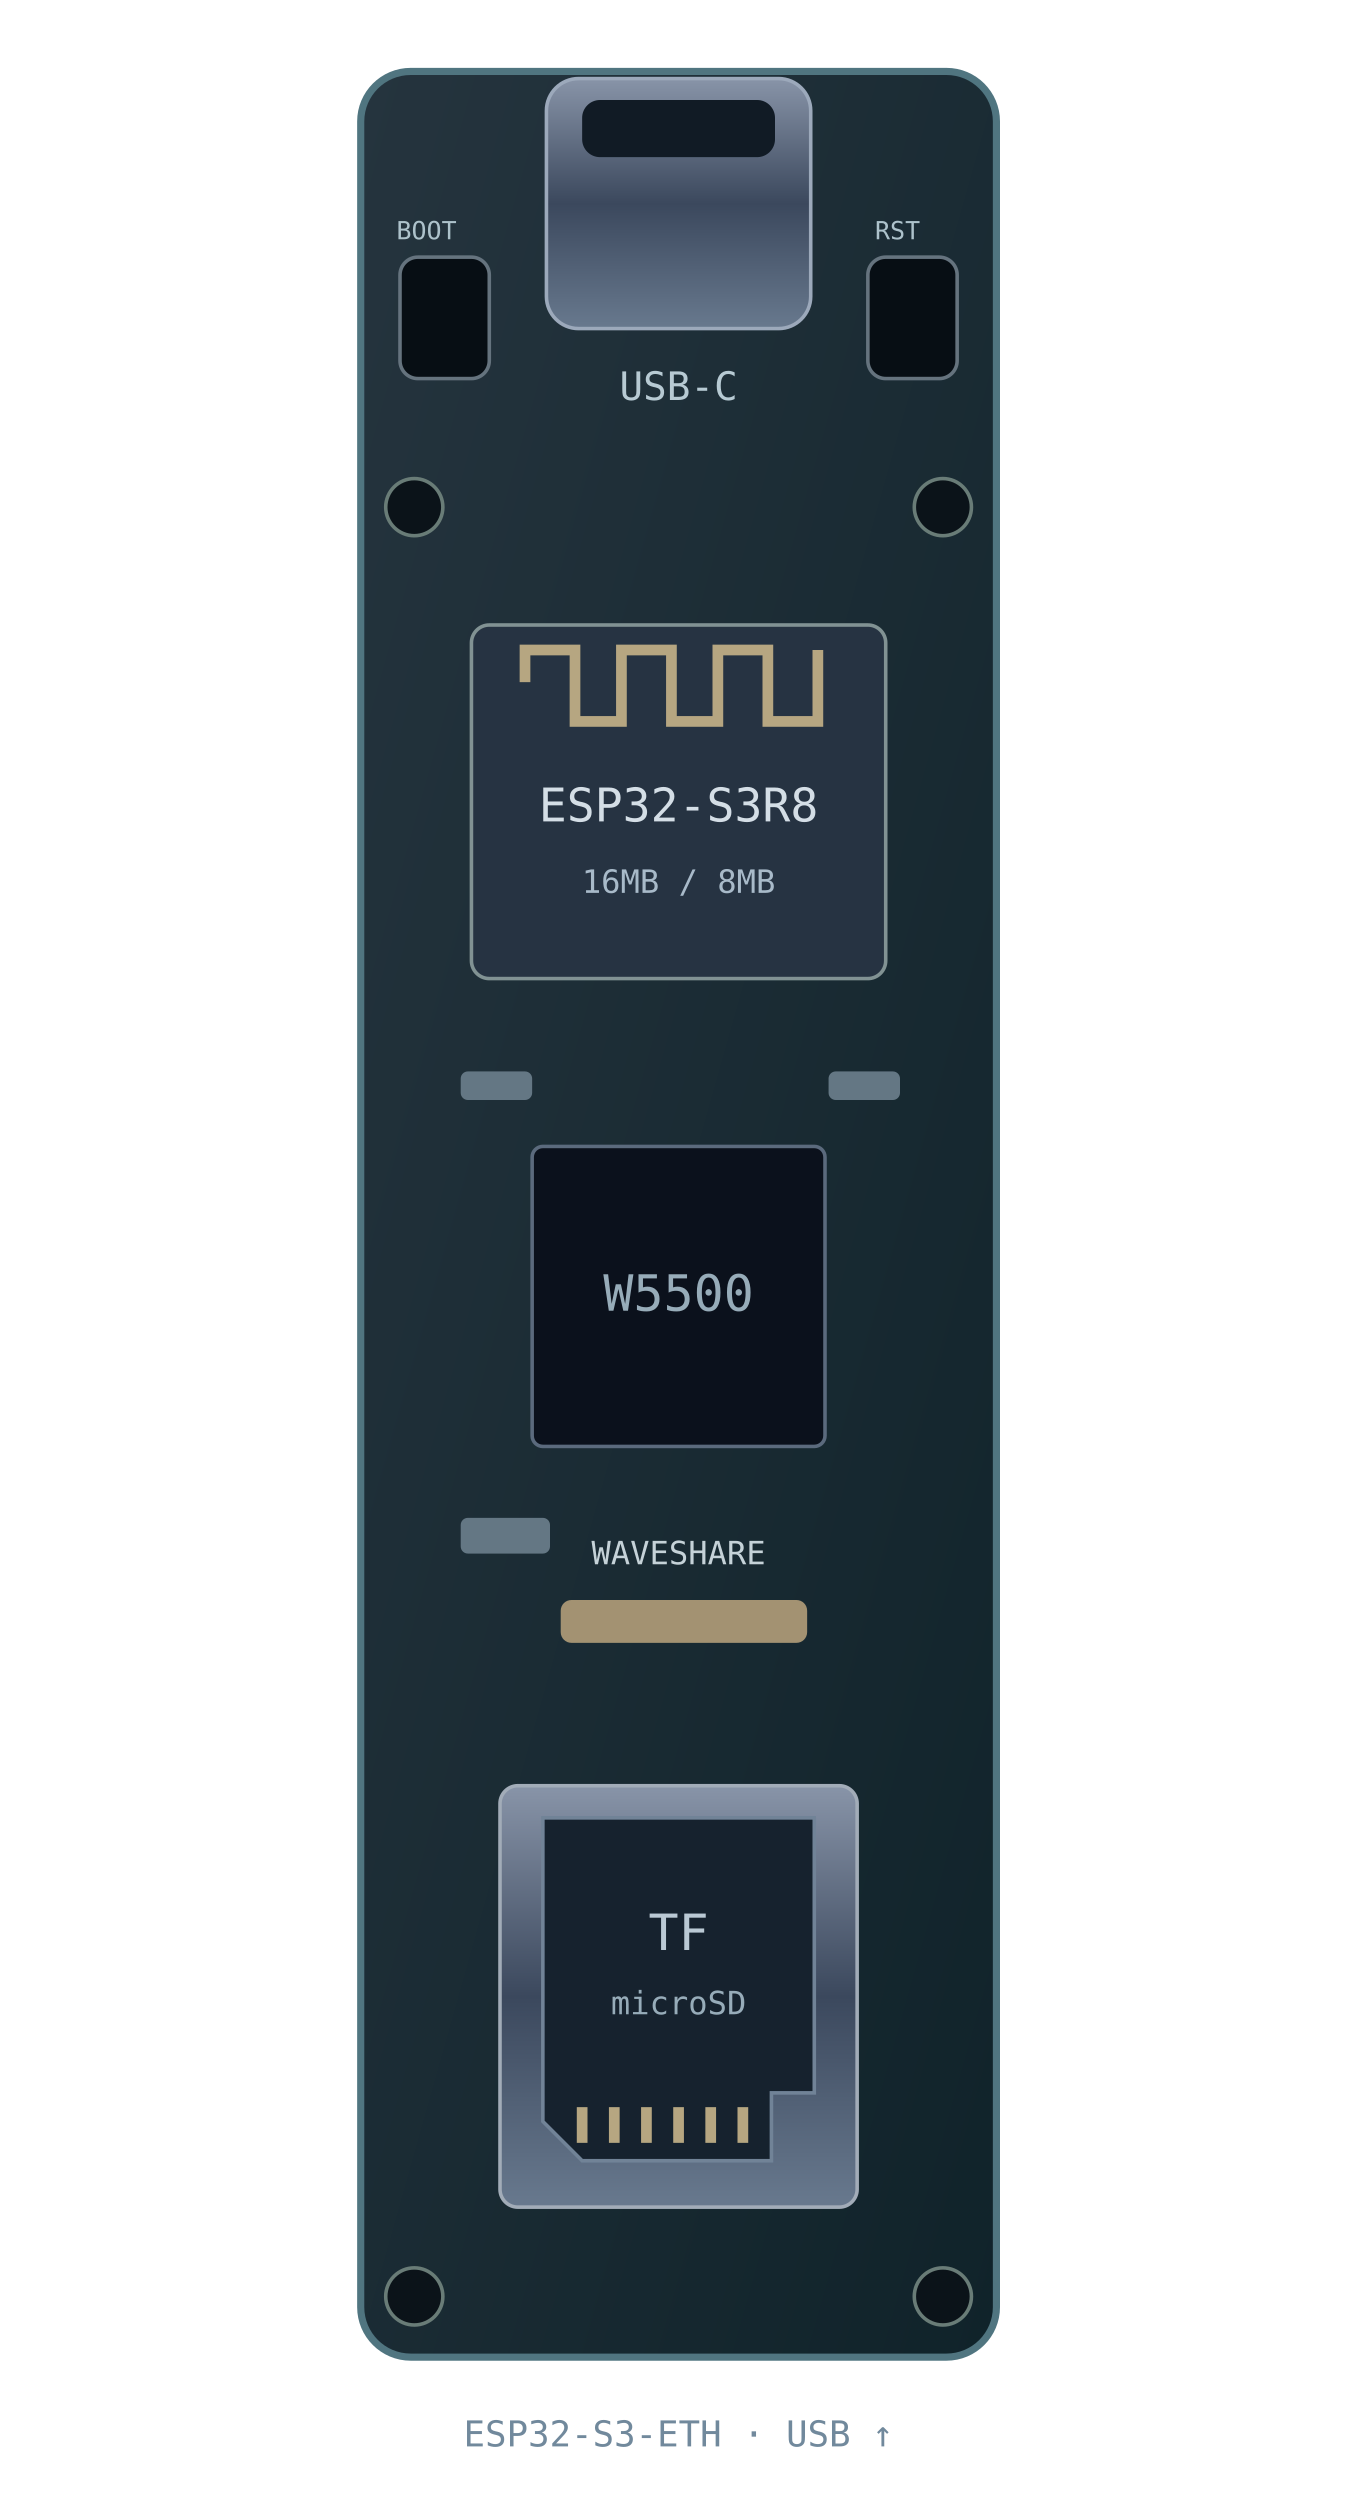
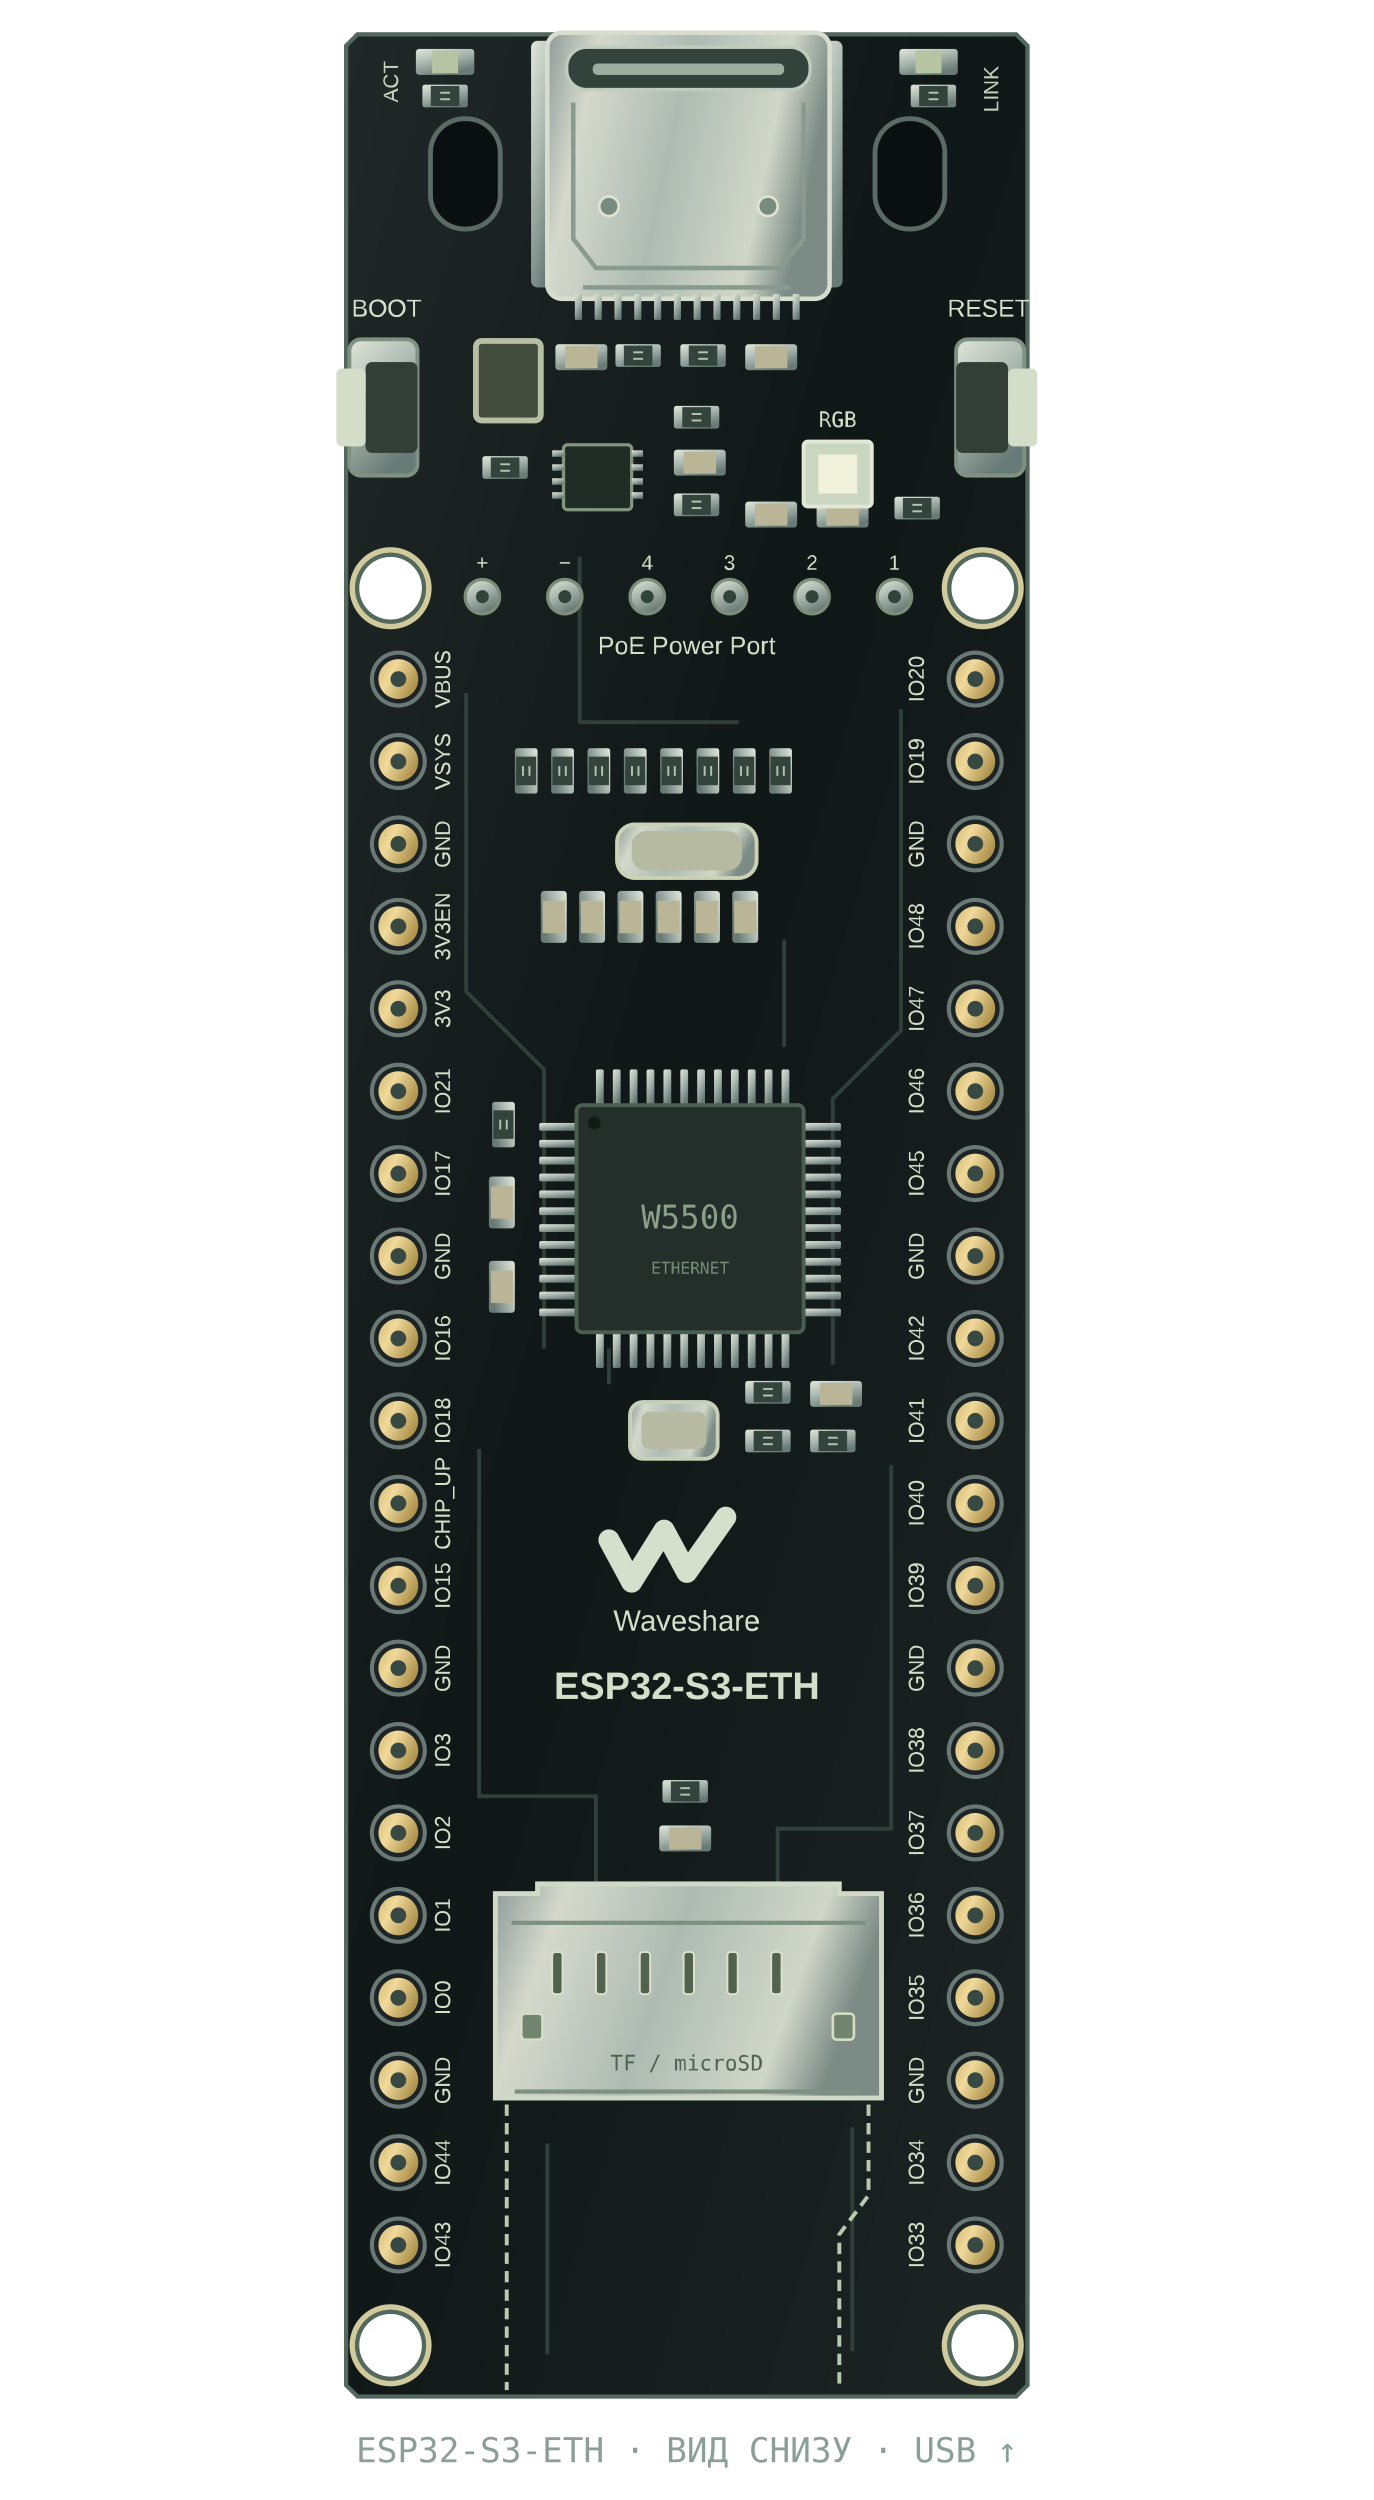
- <svg xmlns="http://www.w3.org/2000/svg" width="380" height="700" viewBox="0 0 380 700">
+ <svg xmlns="http://www.w3.org/2000/svg" width="400" height="728" viewBox="0 0 400 728" role="img" aria-label="Waveshare ESP32-S3-ETH, вид снизу, USB-C сверху, microSD снизу">
  <defs>
-     <linearGradient id="pcb" x2="1" y2="1">
-       <stop stop-color="#25343e" />
-       <stop offset="1" stop-color="#10232a" />
+     <linearGradient id="s3eth-pcb" x2="1" y2="1">
+       <stop stop-color="#202828" />
+       <stop offset=".45" stop-color="#101717" />
+       <stop offset="1" stop-color="#1c2424" />
    </linearGradient>
-     <linearGradient id="metal" x2="0" y2="1">
-       <stop stop-color="#8894a8" />
-       <stop offset=".5" stop-color="#3b485d" />
-       <stop offset="1" stop-color="#68798e" />
+     <linearGradient id="s3eth-metal" x2="1" y2=".2">
+       <stop stop-color="#8e9b98" />
+       <stop offset=".18" stop-color="#d5d9cc" />
+       <stop offset=".5" stop-color="#aebbb3" />
+       <stop offset=".84" stop-color="#d0d7c8" />
+       <stop offset="1" stop-color="#7c8b86" />
    </linearGradient>
+     <linearGradient id="s3eth-solder" x2=".5" y2="1">
+       <stop stop-color="#e0e6d8" />
+       <stop offset=".45" stop-color="#aebbb3" />
+       <stop offset="1" stop-color="#697b76" />
+     </linearGradient>
+     <linearGradient id="s3eth-gold" x2="1" y2=".5">
+       <stop stop-color="#d3b971" />
+       <stop offset=".4" stop-color="#f0d99b" />
+       <stop offset="1" stop-color="#af944e" />
+     </linearGradient>
+     <g id="s3eth-r">
+       <rect width="1.4" height=".7" rx=".08" fill="url(#s3eth-solder)" />
+       <rect x=".26" y=".04" width=".88" height=".62" fill="#33443c" />
+       <path d="M.55 .25h.3M.55 .45h.3" stroke="#b6c2b0" stroke-width=".06" />
+     </g>
+     <g id="s3eth-c">
+       <rect width="1.6" height=".8" rx=".1" fill="url(#s3eth-solder)" />
+       <rect x=".3" y=".06" width="1" height=".68" fill="#bab596" />
+     </g>
+     <g id="s3eth-pad">
+       <circle r=".815" fill="#1d2426" stroke="#6a7876" stroke-width=".127" />
+       <circle r=".614" fill="url(#s3eth-gold)" />
+       <circle r=".243" fill="#384843" />
+     </g>
  </defs>
-   <rect x="101" y="20" width="178" height="640" rx="14" fill="url(#pcb)" stroke="#507580" stroke-width="2" />
-   <g fill="#0b1319" stroke="#697c77">
-     <circle cx="116" cy="142" r="8" />
-     <circle cx="264" cy="142" r="8" />
-     <circle cx="116" cy="643" r="8" />
-     <circle cx="264" cy="643" r="8" />
+   <g transform="translate(100.7874 10) scale(9.448819)">
+     <path d="M.35 0H20.65L21 .35V72.45L20.65 72.8H.35L0 72.45V.35Z M2.4 17.07a1.03 1.03 0 1 0-2.06 0a1.03 1.03 0 1 0 2.06 0 M20.65 17.07a1.03 1.03 0 1 0-2.06 0a1.03 1.03 0 1 0 2.06 0 M2.4 71.22a1.03 1.03 0 1 0-2.06 0a1.03 1.03 0 1 0 2.06 0 M20.65 71.22a1.03 1.03 0 1 0-2.06 0a1.03 1.03 0 1 0 2.06 0" fill="url(#s3eth-pcb)" fill-rule="evenodd" stroke="#53695e" stroke-width=".13" />
+     <g fill="none" stroke="#d0ca9c" stroke-width=".17">
+       <circle cx="1.37" cy="17.07" r="1.18" />
+       <circle cx="19.62" cy="17.07" r="1.18" />
+       <circle cx="1.37" cy="71.22" r="1.18" />
+       <circle cx="19.62" cy="71.22" r="1.18" />
+     </g>
+     <g fill="none" stroke="#304039" stroke-width=".12">
+       <path d="M3.7 20.3v9.2l2.4 2.4v8.6M17.1 20.8v9.9l-2.1 2.1v8.2M4.1 43.6v10.7h3.6v2.7M16.8 44.1v11.2h-3.5v1.7M7.2 16.1v5.1h4.9M13.5 27.9v3.3M8.1 40.5v1.1M6.2 65v6.5M15.6 64.5v6.9" />
+     </g>
+     <g fill="#0a1010" stroke="#5b6a62" stroke-width=".15">
+       <rect x="2.6" y="2.6" width="2.15" height="3.4" rx="1.05" />
+       <rect x="16.3" y="2.6" width="2.15" height="3.4" rx="1.05" />
+     </g>
+     <g fill="url(#s3eth-solder)">
+       <rect x="5.7" y=".2" width=".8" height="7.6" rx=".2" />
+       <rect x="14.5" y=".2" width=".8" height="7.6" rx=".2" />
+     </g>
+     <rect x="6.2" y="-.05" width="8.7" height="8.2" rx=".45" fill="url(#s3eth-metal)" stroke="#d8decf" stroke-width=".14" />
+     <rect x="6.8" y=".4" width="7.5" height="1.3" rx=".6" fill="#33433c" stroke="#c0ccbf" stroke-width=".1" />
+     <rect x="7.6" y=".9" width="5.9" height=".35" rx=".15" fill="#9cae9f" />
+     <path d="M7 2.1v4.2l.7.9h5.7l.7-.9V2.1M7.3 7.8h6.4" fill="none" stroke="#879c8e" stroke-width=".14" />
+     <g fill="#778b7e" stroke="#dfe4d4" stroke-width=".08">
+       <circle cx="8.1" cy="5.3" r=".3" />
+       <circle cx="13" cy="5.3" r=".3" />
+     </g>
+     <rect x="7.05" y="8.0" width=".22" height=".8" rx=".04" fill="url(#s3eth-solder)" />
+     <rect x="7.66" y="8.0" width=".22" height=".8" rx=".04" fill="url(#s3eth-solder)" />
+     <rect x="8.27" y="8.0" width=".22" height=".8" rx=".04" fill="url(#s3eth-solder)" />
+     <rect x="8.88" y="8.0" width=".22" height=".8" rx=".04" fill="url(#s3eth-solder)" />
+     <rect x="9.49" y="8.0" width=".22" height=".8" rx=".04" fill="url(#s3eth-solder)" />
+     <rect x="10.10" y="8.0" width=".22" height=".8" rx=".04" fill="url(#s3eth-solder)" />
+     <rect x="10.71" y="8.0" width=".22" height=".8" rx=".04" fill="url(#s3eth-solder)" />
+     <rect x="11.32" y="8.0" width=".22" height=".8" rx=".04" fill="url(#s3eth-solder)" />
+     <rect x="11.93" y="8.0" width=".22" height=".8" rx=".04" fill="url(#s3eth-solder)" />
+     <rect x="12.54" y="8.0" width=".22" height=".8" rx=".04" fill="url(#s3eth-solder)" />
+     <rect x="13.15" y="8.0" width=".22" height=".8" rx=".04" fill="url(#s3eth-solder)" />
+     <rect x="13.76" y="8.0" width=".22" height=".8" rx=".04" fill="url(#s3eth-solder)" />
+     <g fill="url(#s3eth-solder)">
+       <rect x="2.15" y=".45" width="1.8" height=".8" rx=".1" />
+       <rect x="17.05" y=".45" width="1.8" height=".8" rx=".1" />
+     </g>
+     <g fill="#b6c4a2">
+       <rect x="2.65" y=".5" width=".8" height=".7" />
+       <rect x="17.55" y=".5" width=".8" height=".7" />
+     </g>
+     <g fill="#c5d2bd" font-family="Arial, sans-serif" font-size=".64">
+       <text x="1.6" y="2.1" transform="rotate(-90 1.6 2.1)">ACT</text>
+       <text x="20.1" y="2.4" transform="rotate(-90 20.1 2.4)">LINK</text>
+     </g>
+     <use href="#s3eth-r" x="2.35" y="1.55" />
+     <use href="#s3eth-r" x="17.4" y="1.55" />
+     <g fill="url(#s3eth-solder)" stroke="#7e9182" stroke-width=".12">
+       <rect x=".1" y="9.4" width="2.1" height="4.2" rx=".35" />
+       <rect x="18.8" y="9.4" width="2.1" height="4.2" rx=".35" />
+     </g>
+     <g fill="#333e37">
+       <rect x=".6" y="10.1" width="1.6" height="2.8" rx=".2" />
+       <rect x="18.8" y="10.1" width="1.6" height="2.8" rx=".2" />
+     </g>
+     <g fill="#d3ddc7">
+       <rect x="-.3" y="10.3" width=".9" height="2.4" rx=".18" />
+       <rect x="20.4" y="10.3" width=".9" height="2.4" rx=".18" />
+     </g>
+     <g fill="#d7e0cd" font-size=".76" font-family="Arial, sans-serif" text-anchor="middle">
+       <text x="1.25" y="8.7">BOOT</text>
+       <text x="19.8" y="8.7">RESET</text>
+     </g>
+     <rect x="4.0" y="9.45" width="2.0" height="2.45" rx=".18" fill="#434b3d" stroke="#b7bea4" stroke-width=".18" />
+     <use href="#s3eth-c" x="6.45" y="9.55" />
+     <use href="#s3eth-r" x="8.3" y="9.55" />
+     <use href="#s3eth-r" x="10.3" y="9.55" />
+     <use href="#s3eth-c" x="12.3" y="9.55" />
+     <rect x="6.7" y="12.65" width="2.1" height="2.0" rx=".12" fill="#202d27" stroke="#83957e" stroke-width=".1" />
+     <rect x="6.35" y="12.82" width=".35" height=".2" fill="url(#s3eth-solder)" />
+     <rect x="8.8" y="12.82" width=".35" height=".2" fill="url(#s3eth-solder)" />
+     <rect x="6.35" y="13.25" width=".35" height=".2" fill="url(#s3eth-solder)" />
+     <rect x="8.8" y="13.25" width=".35" height=".2" fill="url(#s3eth-solder)" />
+     <rect x="6.35" y="13.68" width=".35" height=".2" fill="url(#s3eth-solder)" />
+     <rect x="8.8" y="13.68" width=".35" height=".2" fill="url(#s3eth-solder)" />
+     <rect x="6.35" y="14.11" width=".35" height=".2" fill="url(#s3eth-solder)" />
+     <rect x="8.8" y="14.11" width=".35" height=".2" fill="url(#s3eth-solder)" />
+     <use href="#s3eth-r" x="4.2" y="13.0" />
+     <use href="#s3eth-r" x="10.1" y="11.45" />
+     <use href="#s3eth-c" x="10.1" y="12.8" />
+     <use href="#s3eth-r" x="10.1" y="14.15" />
+     <use href="#s3eth-c" x="12.3" y="14.4" />
+     <use href="#s3eth-c" x="14.5" y="14.4" />
+     <rect x="14.1" y="12.55" width="2.1" height="2.0" rx=".13" fill="#cad6bf" stroke="#e2e8d6" stroke-width=".12" />
+     <rect x="14.55" y="12.95" width="1.2" height="1.2" fill="#f0f1da" />
+     <text x="15.15" y="12.1" text-anchor="middle" fill="#d0dcc6" font-size=".65" font-family="monospace">RGB</text>
+     <use href="#s3eth-r" x="16.9" y="14.25" />
+     <circle cx="4.20" cy="17.33" r=".53" fill="url(#s3eth-solder)" stroke="#7c8d79" stroke-width=".1" />
+     <circle cx="4.20" cy="17.33" r=".2" fill="#31443a" />
+     <text x="4.20" y="16.5" text-anchor="middle" fill="#d2dcc6" font-size=".64" font-family="Arial, sans-serif">+</text>
+     <circle cx="6.74" cy="17.33" r=".53" fill="url(#s3eth-solder)" stroke="#7c8d79" stroke-width=".1" />
+     <circle cx="6.74" cy="17.33" r=".2" fill="#31443a" />
+     <text x="6.74" y="16.5" text-anchor="middle" fill="#d2dcc6" font-size=".64" font-family="Arial, sans-serif">−</text>
+     <circle cx="9.28" cy="17.33" r=".53" fill="url(#s3eth-solder)" stroke="#7c8d79" stroke-width=".1" />
+     <circle cx="9.28" cy="17.33" r=".2" fill="#31443a" />
+     <text x="9.28" y="16.5" text-anchor="middle" fill="#d2dcc6" font-size=".64" font-family="Arial, sans-serif">4</text>
+     <circle cx="11.82" cy="17.33" r=".53" fill="url(#s3eth-solder)" stroke="#7c8d79" stroke-width=".1" />
+     <circle cx="11.82" cy="17.33" r=".2" fill="#31443a" />
+     <text x="11.82" y="16.5" text-anchor="middle" fill="#d2dcc6" font-size=".64" font-family="Arial, sans-serif">3</text>
+     <circle cx="14.36" cy="17.33" r=".53" fill="url(#s3eth-solder)" stroke="#7c8d79" stroke-width=".1" />
+     <circle cx="14.36" cy="17.33" r=".2" fill="#31443a" />
+     <text x="14.36" y="16.5" text-anchor="middle" fill="#d2dcc6" font-size=".64" font-family="Arial, sans-serif">2</text>
+     <circle cx="16.90" cy="17.33" r=".53" fill="url(#s3eth-solder)" stroke="#7c8d79" stroke-width=".1" />
+     <circle cx="16.90" cy="17.33" r=".2" fill="#31443a" />
+     <text x="16.90" y="16.5" text-anchor="middle" fill="#d2dcc6" font-size=".64" font-family="Arial, sans-serif">1</text>
+     <text x="10.5" y="19.1" text-anchor="middle" fill="#d3dec8" font-size=".77" font-family="Arial, sans-serif">PoE Power Port</text>
+     <use href="#s3eth-r" transform="translate(5.90 22.0) rotate(90)" />
+     <use href="#s3eth-r" transform="translate(7.02 22.0) rotate(90)" />
+     <use href="#s3eth-r" transform="translate(8.14 22.0) rotate(90)" />
+     <use href="#s3eth-r" transform="translate(9.26 22.0) rotate(90)" />
+     <use href="#s3eth-r" transform="translate(10.38 22.0) rotate(90)" />
+     <use href="#s3eth-r" transform="translate(11.50 22.0) rotate(90)" />
+     <use href="#s3eth-r" transform="translate(12.62 22.0) rotate(90)" />
+     <use href="#s3eth-r" transform="translate(13.74 22.0) rotate(90)" />
+     <rect x="8.35" y="24.35" width="4.3" height="1.65" rx=".55" fill="url(#s3eth-metal)" stroke="#cbd2b4" stroke-width=".12" />
+     <rect x="8.8" y="24.55" width="3.4" height="1.22" rx=".45" fill="#b5baa0" />
+     <use href="#s3eth-c" transform="translate(6.80 26.4) rotate(90)" />
+     <use href="#s3eth-c" transform="translate(7.98 26.4) rotate(90)" />
+     <use href="#s3eth-c" transform="translate(9.16 26.4) rotate(90)" />
+     <use href="#s3eth-c" transform="translate(10.34 26.4) rotate(90)" />
+     <use href="#s3eth-c" transform="translate(11.52 26.4) rotate(90)" />
+     <use href="#s3eth-c" transform="translate(12.70 26.4) rotate(90)" />
+     <rect x="5.95" y="33.55" width="1.15" height=".24" rx=".05" fill="url(#s3eth-solder)" />
+     <rect x="14.1" y="33.55" width="1.15" height=".24" rx=".05" fill="url(#s3eth-solder)" />
+     <rect x="7.70" y="31.9" width=".24" height="1.1" rx=".05" fill="url(#s3eth-solder)" />
+     <rect x="7.70" y="40.0" width=".24" height="1.1" rx=".05" fill="url(#s3eth-solder)" />
+     <rect x="5.95" y="34.07" width="1.15" height=".24" rx=".05" fill="url(#s3eth-solder)" />
+     <rect x="14.1" y="34.07" width="1.15" height=".24" rx=".05" fill="url(#s3eth-solder)" />
+     <rect x="8.22" y="31.9" width=".24" height="1.1" rx=".05" fill="url(#s3eth-solder)" />
+     <rect x="8.22" y="40.0" width=".24" height="1.1" rx=".05" fill="url(#s3eth-solder)" />
+     <rect x="5.95" y="34.59" width="1.15" height=".24" rx=".05" fill="url(#s3eth-solder)" />
+     <rect x="14.1" y="34.59" width="1.15" height=".24" rx=".05" fill="url(#s3eth-solder)" />
+     <rect x="8.74" y="31.9" width=".24" height="1.1" rx=".05" fill="url(#s3eth-solder)" />
+     <rect x="8.74" y="40.0" width=".24" height="1.1" rx=".05" fill="url(#s3eth-solder)" />
+     <rect x="5.95" y="35.11" width="1.15" height=".24" rx=".05" fill="url(#s3eth-solder)" />
+     <rect x="14.1" y="35.11" width="1.15" height=".24" rx=".05" fill="url(#s3eth-solder)" />
+     <rect x="9.26" y="31.9" width=".24" height="1.1" rx=".05" fill="url(#s3eth-solder)" />
+     <rect x="9.26" y="40.0" width=".24" height="1.1" rx=".05" fill="url(#s3eth-solder)" />
+     <rect x="5.95" y="35.63" width="1.15" height=".24" rx=".05" fill="url(#s3eth-solder)" />
+     <rect x="14.1" y="35.63" width="1.15" height=".24" rx=".05" fill="url(#s3eth-solder)" />
+     <rect x="9.78" y="31.9" width=".24" height="1.1" rx=".05" fill="url(#s3eth-solder)" />
+     <rect x="9.78" y="40.0" width=".24" height="1.1" rx=".05" fill="url(#s3eth-solder)" />
+     <rect x="5.95" y="36.15" width="1.15" height=".24" rx=".05" fill="url(#s3eth-solder)" />
+     <rect x="14.1" y="36.15" width="1.15" height=".24" rx=".05" fill="url(#s3eth-solder)" />
+     <rect x="10.30" y="31.9" width=".24" height="1.1" rx=".05" fill="url(#s3eth-solder)" />
+     <rect x="10.30" y="40.0" width=".24" height="1.1" rx=".05" fill="url(#s3eth-solder)" />
+     <rect x="5.95" y="36.67" width="1.15" height=".24" rx=".05" fill="url(#s3eth-solder)" />
+     <rect x="14.1" y="36.67" width="1.15" height=".24" rx=".05" fill="url(#s3eth-solder)" />
+     <rect x="10.82" y="31.9" width=".24" height="1.1" rx=".05" fill="url(#s3eth-solder)" />
+     <rect x="10.82" y="40.0" width=".24" height="1.1" rx=".05" fill="url(#s3eth-solder)" />
+     <rect x="5.95" y="37.19" width="1.15" height=".24" rx=".05" fill="url(#s3eth-solder)" />
+     <rect x="14.1" y="37.19" width="1.15" height=".24" rx=".05" fill="url(#s3eth-solder)" />
+     <rect x="11.34" y="31.9" width=".24" height="1.1" rx=".05" fill="url(#s3eth-solder)" />
+     <rect x="11.34" y="40.0" width=".24" height="1.1" rx=".05" fill="url(#s3eth-solder)" />
+     <rect x="5.95" y="37.71" width="1.15" height=".24" rx=".05" fill="url(#s3eth-solder)" />
+     <rect x="14.1" y="37.71" width="1.15" height=".24" rx=".05" fill="url(#s3eth-solder)" />
+     <rect x="11.86" y="31.9" width=".24" height="1.1" rx=".05" fill="url(#s3eth-solder)" />
+     <rect x="11.86" y="40.0" width=".24" height="1.1" rx=".05" fill="url(#s3eth-solder)" />
+     <rect x="5.95" y="38.23" width="1.15" height=".24" rx=".05" fill="url(#s3eth-solder)" />
+     <rect x="14.1" y="38.23" width="1.15" height=".24" rx=".05" fill="url(#s3eth-solder)" />
+     <rect x="12.38" y="31.9" width=".24" height="1.1" rx=".05" fill="url(#s3eth-solder)" />
+     <rect x="12.38" y="40.0" width=".24" height="1.1" rx=".05" fill="url(#s3eth-solder)" />
+     <rect x="5.95" y="38.75" width="1.15" height=".24" rx=".05" fill="url(#s3eth-solder)" />
+     <rect x="14.1" y="38.75" width="1.15" height=".24" rx=".05" fill="url(#s3eth-solder)" />
+     <rect x="12.90" y="31.9" width=".24" height="1.1" rx=".05" fill="url(#s3eth-solder)" />
+     <rect x="12.90" y="40.0" width=".24" height="1.1" rx=".05" fill="url(#s3eth-solder)" />
+     <rect x="5.95" y="39.27" width="1.15" height=".24" rx=".05" fill="url(#s3eth-solder)" />
+     <rect x="14.1" y="39.27" width="1.15" height=".24" rx=".05" fill="url(#s3eth-solder)" />
+     <rect x="13.42" y="31.9" width=".24" height="1.1" rx=".05" fill="url(#s3eth-solder)" />
+     <rect x="13.42" y="40.0" width=".24" height="1.1" rx=".05" fill="url(#s3eth-solder)" />
+     <rect x="7.1" y="33.0" width="7.0" height="7.0" rx=".18" fill="#242e2b" stroke="#4b5f50" stroke-width=".12" />
+     <circle cx="7.65" cy="33.55" r=".2" fill="#111c16" />
+     <text x="10.6" y="36.8" text-anchor="middle" fill="#8c9f88" font-size="1.0" font-family="monospace">W5500</text>
+     <text x="10.6" y="38.2" text-anchor="middle" fill="#738a73" font-size=".5" font-family="monospace">ETHERNET</text>
+     <use href="#s3eth-r" transform="translate(5.2 32.9) rotate(90)" />
+     <use href="#s3eth-c" transform="translate(5.2 35.2) rotate(90)" />
+     <use href="#s3eth-c" transform="translate(5.2 37.8) rotate(90)" />
+     <rect x="8.75" y="42.15" width="2.7" height="1.75" rx=".4" fill="url(#s3eth-metal)" stroke="#c9d0b8" stroke-width=".12" />
+     <rect x="9.1" y="42.45" width="2.0" height="1.15" rx=".25" fill="#b8bba3" />
+     <use href="#s3eth-r" x="12.3" y="41.5" />
+     <use href="#s3eth-c" x="14.3" y="41.5" />
+     <use href="#s3eth-r" x="12.3" y="43.0" />
+     <use href="#s3eth-r" x="14.3" y="43.0" />
+     <path d="M8.1 46.4l.7 1.3 1.0-1.6.7 1.3 1.2-1.7" fill="none" stroke="#d4dfcc" stroke-width=".65" stroke-linecap="round" stroke-linejoin="round" />
+     <g text-anchor="middle" fill="#d3dfc9" font-family="Arial, sans-serif">
+       <text x="10.5" y="49.2" font-size=".9">Waveshare</text>
+       <text x="10.5" y="51.3" font-size="1.17" font-weight="bold">ESP32-S3-ETH</text>
+     </g>
+     <use href="#s3eth-r" x="9.75" y="53.8" />
+     <use href="#s3eth-c" x="9.65" y="55.2" />
+     <path d="M4.6 58.3v-1.0h1.3v-.3h9.3v.3h1.3v6.3H4.6Z" fill="url(#s3eth-metal)" stroke="#d2d9c6" stroke-width=".15" />
+     <path d="M5.1 58.2H16.0M5.2 63.4h10.7" fill="none" stroke="#7c9181" stroke-width=".13" />
+     <rect x="6.35" y="59.1" width=".32" height="1.3" rx=".1" fill="#51634f" stroke="#dce1cb" stroke-width=".06" />
+     <rect x="7.70" y="59.1" width=".32" height="1.3" rx=".1" fill="#51634f" stroke="#dce1cb" stroke-width=".06" />
+     <rect x="9.05" y="59.1" width=".32" height="1.3" rx=".1" fill="#51634f" stroke="#dce1cb" stroke-width=".06" />
+     <rect x="10.40" y="59.1" width=".32" height="1.3" rx=".1" fill="#51634f" stroke="#dce1cb" stroke-width=".06" />
+     <rect x="11.75" y="59.1" width=".32" height="1.3" rx=".1" fill="#51634f" stroke="#dce1cb" stroke-width=".06" />
+     <rect x="13.10" y="59.1" width=".32" height="1.3" rx=".1" fill="#51634f" stroke="#dce1cb" stroke-width=".06" />
+     <g fill="#72856e" stroke="#d5ddc4" stroke-width=".08">
+       <rect x="5.4" y="61.0" width=".65" height=".8" rx=".12" />
+       <rect x="15.0" y="61.0" width=".65" height=".8" rx=".12" />
+     </g>
+     <path d="M4.95 63.8v8.8M16.1 63.8v2.8l-.9 1.2v4.8" fill="none" stroke="#bacab1" stroke-width=".12" stroke-dasharray=".35 .22" />
+     <text x="10.5" y="62.75" text-anchor="middle" fill="#4f6450" font-size=".65" font-family="monospace">TF / microSD</text>
+     <use href="#s3eth-pad" x="19.39" y="19.87" />
+     <text x="17.8" y="19.87" transform="rotate(-90 17.8 19.87)" text-anchor="middle" fill="#d5dfc8" font-size=".66" font-family="Arial, sans-serif">IO20</text>
+     <use href="#s3eth-pad" x="19.39" y="22.41" />
+     <text x="17.8" y="22.41" transform="rotate(-90 17.8 22.41)" text-anchor="middle" fill="#d5dfc8" font-size=".66" font-family="Arial, sans-serif">IO19</text>
+     <use href="#s3eth-pad" x="19.39" y="24.95" />
+     <text x="17.8" y="24.95" transform="rotate(-90 17.8 24.95)" text-anchor="middle" fill="#d5dfc8" font-size=".66" font-family="Arial, sans-serif">GND</text>
+     <use href="#s3eth-pad" x="19.39" y="27.49" />
+     <text x="17.8" y="27.49" transform="rotate(-90 17.8 27.49)" text-anchor="middle" fill="#d5dfc8" font-size=".66" font-family="Arial, sans-serif">IO48</text>
+     <use href="#s3eth-pad" x="19.39" y="30.03" />
+     <text x="17.8" y="30.03" transform="rotate(-90 17.8 30.03)" text-anchor="middle" fill="#d5dfc8" font-size=".66" font-family="Arial, sans-serif">IO47</text>
+     <use href="#s3eth-pad" x="19.39" y="32.57" />
+     <text x="17.8" y="32.57" transform="rotate(-90 17.8 32.57)" text-anchor="middle" fill="#d5dfc8" font-size=".66" font-family="Arial, sans-serif">IO46</text>
+     <use href="#s3eth-pad" x="19.39" y="35.11" />
+     <text x="17.8" y="35.11" transform="rotate(-90 17.8 35.11)" text-anchor="middle" fill="#d5dfc8" font-size=".66" font-family="Arial, sans-serif">IO45</text>
+     <use href="#s3eth-pad" x="19.39" y="37.65" />
+     <text x="17.8" y="37.65" transform="rotate(-90 17.8 37.65)" text-anchor="middle" fill="#d5dfc8" font-size=".66" font-family="Arial, sans-serif">GND</text>
+     <use href="#s3eth-pad" x="19.39" y="40.19" />
+     <text x="17.8" y="40.19" transform="rotate(-90 17.8 40.19)" text-anchor="middle" fill="#d5dfc8" font-size=".66" font-family="Arial, sans-serif">IO42</text>
+     <use href="#s3eth-pad" x="19.39" y="42.73" />
+     <text x="17.8" y="42.73" transform="rotate(-90 17.8 42.73)" text-anchor="middle" fill="#d5dfc8" font-size=".66" font-family="Arial, sans-serif">IO41</text>
+     <use href="#s3eth-pad" x="19.39" y="45.27" />
+     <text x="17.8" y="45.27" transform="rotate(-90 17.8 45.27)" text-anchor="middle" fill="#d5dfc8" font-size=".66" font-family="Arial, sans-serif">IO40</text>
+     <use href="#s3eth-pad" x="19.39" y="47.81" />
+     <text x="17.8" y="47.81" transform="rotate(-90 17.8 47.81)" text-anchor="middle" fill="#d5dfc8" font-size=".66" font-family="Arial, sans-serif">IO39</text>
+     <use href="#s3eth-pad" x="19.39" y="50.35" />
+     <text x="17.8" y="50.35" transform="rotate(-90 17.8 50.35)" text-anchor="middle" fill="#d5dfc8" font-size=".66" font-family="Arial, sans-serif">GND</text>
+     <use href="#s3eth-pad" x="19.39" y="52.89" />
+     <text x="17.8" y="52.89" transform="rotate(-90 17.8 52.89)" text-anchor="middle" fill="#d5dfc8" font-size=".66" font-family="Arial, sans-serif">IO38</text>
+     <use href="#s3eth-pad" x="19.39" y="55.43" />
+     <text x="17.8" y="55.43" transform="rotate(-90 17.8 55.43)" text-anchor="middle" fill="#d5dfc8" font-size=".66" font-family="Arial, sans-serif">IO37</text>
+     <use href="#s3eth-pad" x="19.39" y="57.97" />
+     <text x="17.8" y="57.97" transform="rotate(-90 17.8 57.97)" text-anchor="middle" fill="#d5dfc8" font-size=".66" font-family="Arial, sans-serif">IO36</text>
+     <use href="#s3eth-pad" x="19.39" y="60.51" />
+     <text x="17.8" y="60.51" transform="rotate(-90 17.8 60.51)" text-anchor="middle" fill="#d5dfc8" font-size=".66" font-family="Arial, sans-serif">IO35</text>
+     <use href="#s3eth-pad" x="19.39" y="63.05" />
+     <text x="17.8" y="63.05" transform="rotate(-90 17.8 63.05)" text-anchor="middle" fill="#d5dfc8" font-size=".66" font-family="Arial, sans-serif">GND</text>
+     <use href="#s3eth-pad" x="19.39" y="65.59" />
+     <text x="17.8" y="65.59" transform="rotate(-90 17.8 65.59)" text-anchor="middle" fill="#d5dfc8" font-size=".66" font-family="Arial, sans-serif">IO34</text>
+     <use href="#s3eth-pad" x="19.39" y="68.13" />
+     <text x="17.8" y="68.13" transform="rotate(-90 17.8 68.13)" text-anchor="middle" fill="#d5dfc8" font-size=".66" font-family="Arial, sans-serif">IO33</text>
+     <use href="#s3eth-pad" x="1.61" y="68.13" />
+     <text x="3.2" y="68.13" transform="rotate(-90 3.2 68.13)" text-anchor="middle" fill="#d5dfc8" font-size=".66" font-family="Arial, sans-serif">IO43</text>
+     <use href="#s3eth-pad" x="1.61" y="65.59" />
+     <text x="3.2" y="65.59" transform="rotate(-90 3.2 65.59)" text-anchor="middle" fill="#d5dfc8" font-size=".66" font-family="Arial, sans-serif">IO44</text>
+     <use href="#s3eth-pad" x="1.61" y="63.05" />
+     <text x="3.2" y="63.05" transform="rotate(-90 3.2 63.05)" text-anchor="middle" fill="#d5dfc8" font-size=".66" font-family="Arial, sans-serif">GND</text>
+     <use href="#s3eth-pad" x="1.61" y="60.51" />
+     <text x="3.2" y="60.51" transform="rotate(-90 3.2 60.51)" text-anchor="middle" fill="#d5dfc8" font-size=".66" font-family="Arial, sans-serif">IO0</text>
+     <use href="#s3eth-pad" x="1.61" y="57.97" />
+     <text x="3.2" y="57.97" transform="rotate(-90 3.2 57.97)" text-anchor="middle" fill="#d5dfc8" font-size=".66" font-family="Arial, sans-serif">IO1</text>
+     <use href="#s3eth-pad" x="1.61" y="55.43" />
+     <text x="3.2" y="55.43" transform="rotate(-90 3.2 55.43)" text-anchor="middle" fill="#d5dfc8" font-size=".66" font-family="Arial, sans-serif">IO2</text>
+     <use href="#s3eth-pad" x="1.61" y="52.89" />
+     <text x="3.2" y="52.89" transform="rotate(-90 3.2 52.89)" text-anchor="middle" fill="#d5dfc8" font-size=".66" font-family="Arial, sans-serif">IO3</text>
+     <use href="#s3eth-pad" x="1.61" y="50.35" />
+     <text x="3.2" y="50.35" transform="rotate(-90 3.2 50.35)" text-anchor="middle" fill="#d5dfc8" font-size=".66" font-family="Arial, sans-serif">GND</text>
+     <use href="#s3eth-pad" x="1.61" y="47.81" />
+     <text x="3.2" y="47.81" transform="rotate(-90 3.2 47.81)" text-anchor="middle" fill="#d5dfc8" font-size=".66" font-family="Arial, sans-serif">IO15</text>
+     <use href="#s3eth-pad" x="1.61" y="45.27" />
+     <text x="3.2" y="45.27" transform="rotate(-90 3.2 45.27)" text-anchor="middle" fill="#d5dfc8" font-size=".66" font-family="Arial, sans-serif">CHIP_UP</text>
+     <use href="#s3eth-pad" x="1.61" y="42.73" />
+     <text x="3.2" y="42.73" transform="rotate(-90 3.2 42.73)" text-anchor="middle" fill="#d5dfc8" font-size=".66" font-family="Arial, sans-serif">IO18</text>
+     <use href="#s3eth-pad" x="1.61" y="40.19" />
+     <text x="3.2" y="40.19" transform="rotate(-90 3.2 40.19)" text-anchor="middle" fill="#d5dfc8" font-size=".66" font-family="Arial, sans-serif">IO16</text>
+     <use href="#s3eth-pad" x="1.61" y="37.65" />
+     <text x="3.2" y="37.65" transform="rotate(-90 3.2 37.65)" text-anchor="middle" fill="#d5dfc8" font-size=".66" font-family="Arial, sans-serif">GND</text>
+     <use href="#s3eth-pad" x="1.61" y="35.11" />
+     <text x="3.2" y="35.11" transform="rotate(-90 3.2 35.11)" text-anchor="middle" fill="#d5dfc8" font-size=".66" font-family="Arial, sans-serif">IO17</text>
+     <use href="#s3eth-pad" x="1.61" y="32.57" />
+     <text x="3.2" y="32.57" transform="rotate(-90 3.2 32.57)" text-anchor="middle" fill="#d5dfc8" font-size=".66" font-family="Arial, sans-serif">IO21</text>
+     <use href="#s3eth-pad" x="1.61" y="30.03" />
+     <text x="3.2" y="30.03" transform="rotate(-90 3.2 30.03)" text-anchor="middle" fill="#d5dfc8" font-size=".66" font-family="Arial, sans-serif">3V3</text>
+     <use href="#s3eth-pad" x="1.61" y="27.49" />
+     <text x="3.2" y="27.49" transform="rotate(-90 3.2 27.49)" text-anchor="middle" fill="#d5dfc8" font-size=".66" font-family="Arial, sans-serif">3V3EN</text>
+     <use href="#s3eth-pad" x="1.61" y="24.95" />
+     <text x="3.2" y="24.95" transform="rotate(-90 3.2 24.95)" text-anchor="middle" fill="#d5dfc8" font-size=".66" font-family="Arial, sans-serif">GND</text>
+     <use href="#s3eth-pad" x="1.61" y="22.41" />
+     <text x="3.2" y="22.41" transform="rotate(-90 3.2 22.41)" text-anchor="middle" fill="#d5dfc8" font-size=".66" font-family="Arial, sans-serif">VSYS</text>
+     <use href="#s3eth-pad" x="1.61" y="19.87" />
+     <text x="3.2" y="19.87" transform="rotate(-90 3.2 19.87)" text-anchor="middle" fill="#d5dfc8" font-size=".66" font-family="Arial, sans-serif">VBUS</text>
  </g>
-   <rect x="153" y="22" width="74" height="70" rx="9" fill="url(#metal)" stroke="#9ca9bb" />
-   <rect x="163" y="28" width="54" height="16" rx="5" fill="#111b25" />
-   <text x="190" y="112" text-anchor="middle" font-family="monospace" font-size="11" fill="#b7cad3">USB-C</text>
-   <g fill="#070e14" stroke="#65737e">
-     <rect x="112" y="72" width="25" height="34" rx="5" />
-     <rect x="243" y="72" width="25" height="34" rx="5" />
-   </g>
-   <g fill="#adc2cb" font-size="7" font-family="monospace">
-     <text x="111" y="67">BOOT</text>
-     <text x="245" y="67">RST</text>
-   </g>
-   <rect x="132" y="175" width="116" height="99" rx="5" fill="#263342" stroke="#819293" />
-   <path d="M147 191v-9h14v20h13v-20h14v20h13v-20h14v20h14v-20" fill="none" stroke="#b6a681" stroke-width="3" />
-   <text x="190" y="230" text-anchor="middle" font-family="monospace" font-size="13" fill="#d4dee6">ESP32-S3R8</text>
-   <text x="190" y="250" text-anchor="middle" font-family="monospace" font-size="9" fill="#a8bac9">16MB / 8MB</text>
-   <rect x="149" y="321" width="82" height="84" rx="3" fill="#0b111c" stroke="#5b6a7d" />
-   <text x="190" y="367" text-anchor="middle" font-family="monospace" font-size="14" fill="#97acb9">W5500</text>
-   <g fill="#647784">
-     <rect x="129" y="300" width="20" height="8" rx="2" />
-     <rect x="232" y="300" width="20" height="8" rx="2" />
-     <rect x="129" y="425" width="25" height="10" rx="2" />
-   </g>
-   <rect x="157" y="448" width="69" height="12" rx="3" fill="#a39272" />
-   <text x="190" y="438" text-anchor="middle" fill="#c5d2d8" font-size="9" font-family="monospace">WAVESHARE</text>
-   <g aria-label="Слот TF / microSD">
-     <rect x="140" y="500" width="100" height="118" rx="5" fill="url(#metal)" stroke="#a2acb8" />
-     <path d="M152 509h76v77h-12v19h-53l-11-11z" fill="#16222e" stroke="#718397" />
-     <path d="M163 590v10m9-10v10m9-10v10m9-10v10m9-10v10m9-10v10" stroke="#b6a681" stroke-width="3" />
-     <text x="190" y="546" text-anchor="middle" fill="#bac9d4" font-size="14" font-family="monospace">TF</text>
-     <text x="190" y="564" text-anchor="middle" fill="#97acb9" font-size="9" font-family="monospace">microSD</text>
-   </g>
-   <text x="190" y="685" text-anchor="middle" fill="#71899c" font-size="10" font-family="monospace">ESP32-S3-ETH · USB ↑</text>
+   <text x="200" y="717" text-anchor="middle" fill="#8b9f98" font-size="10" font-family="monospace">ESP32-S3-ETH · ВИД СНИЗУ · USB ↑</text>
</svg>
